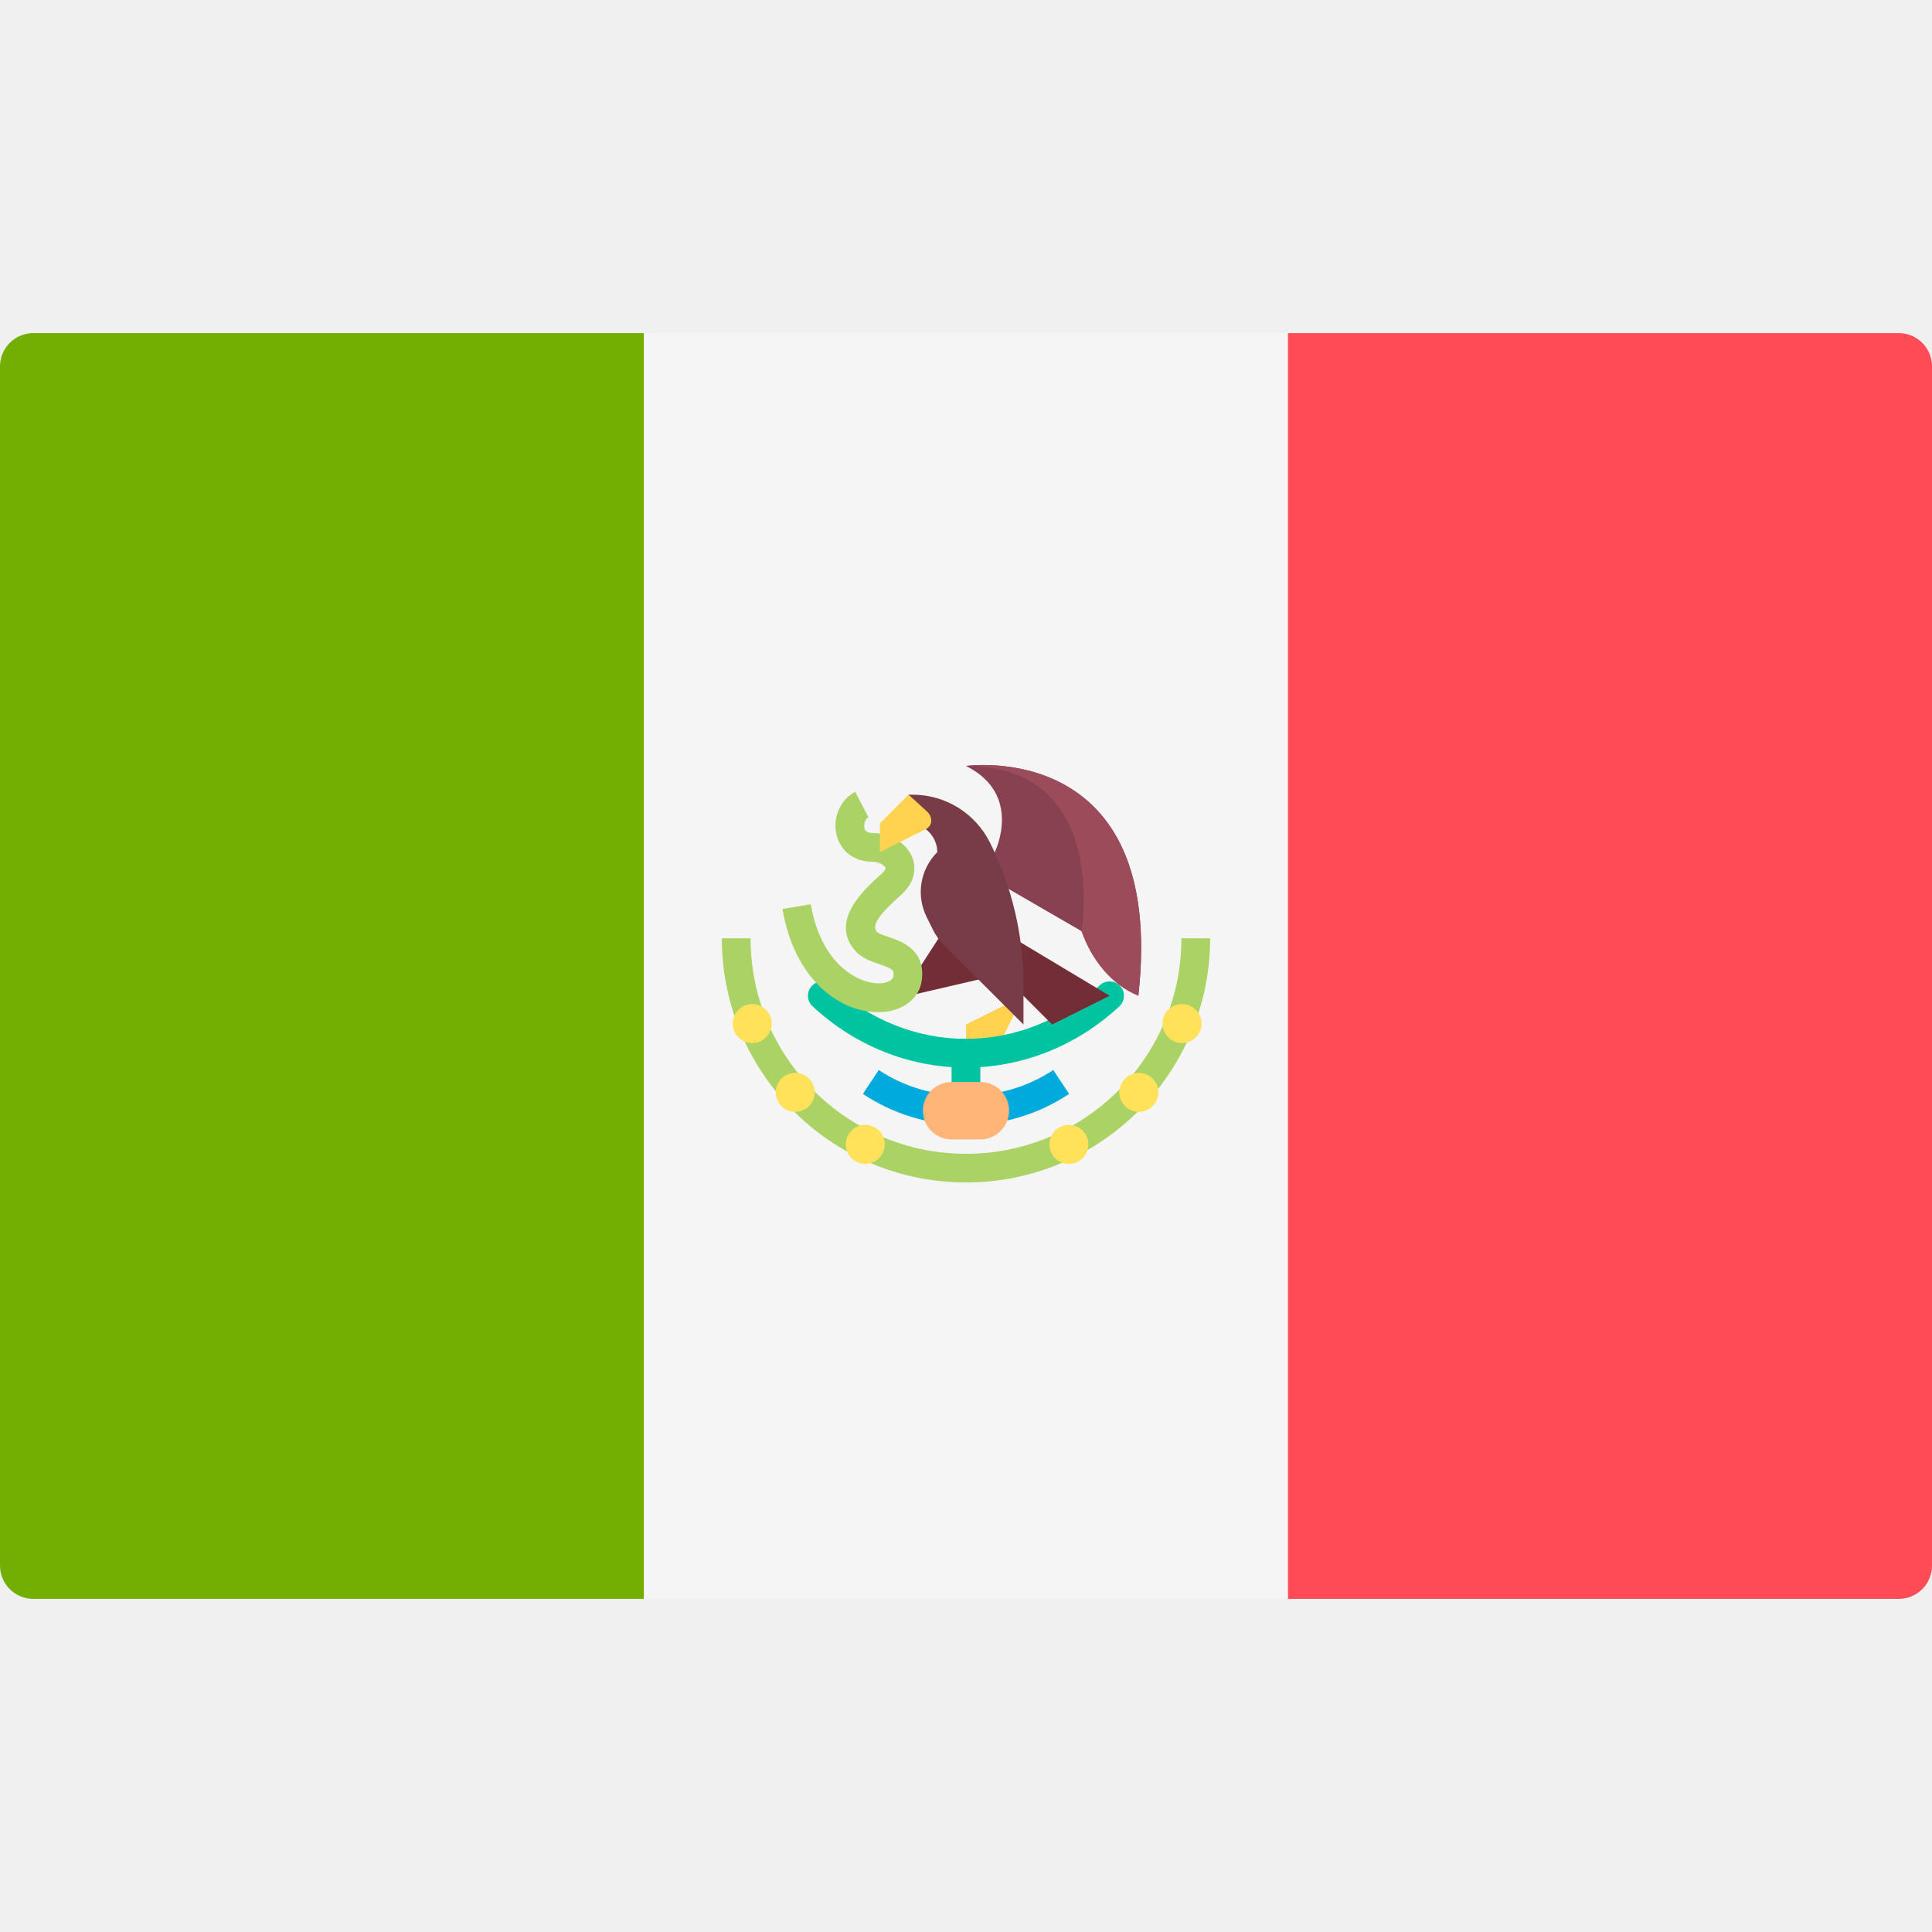
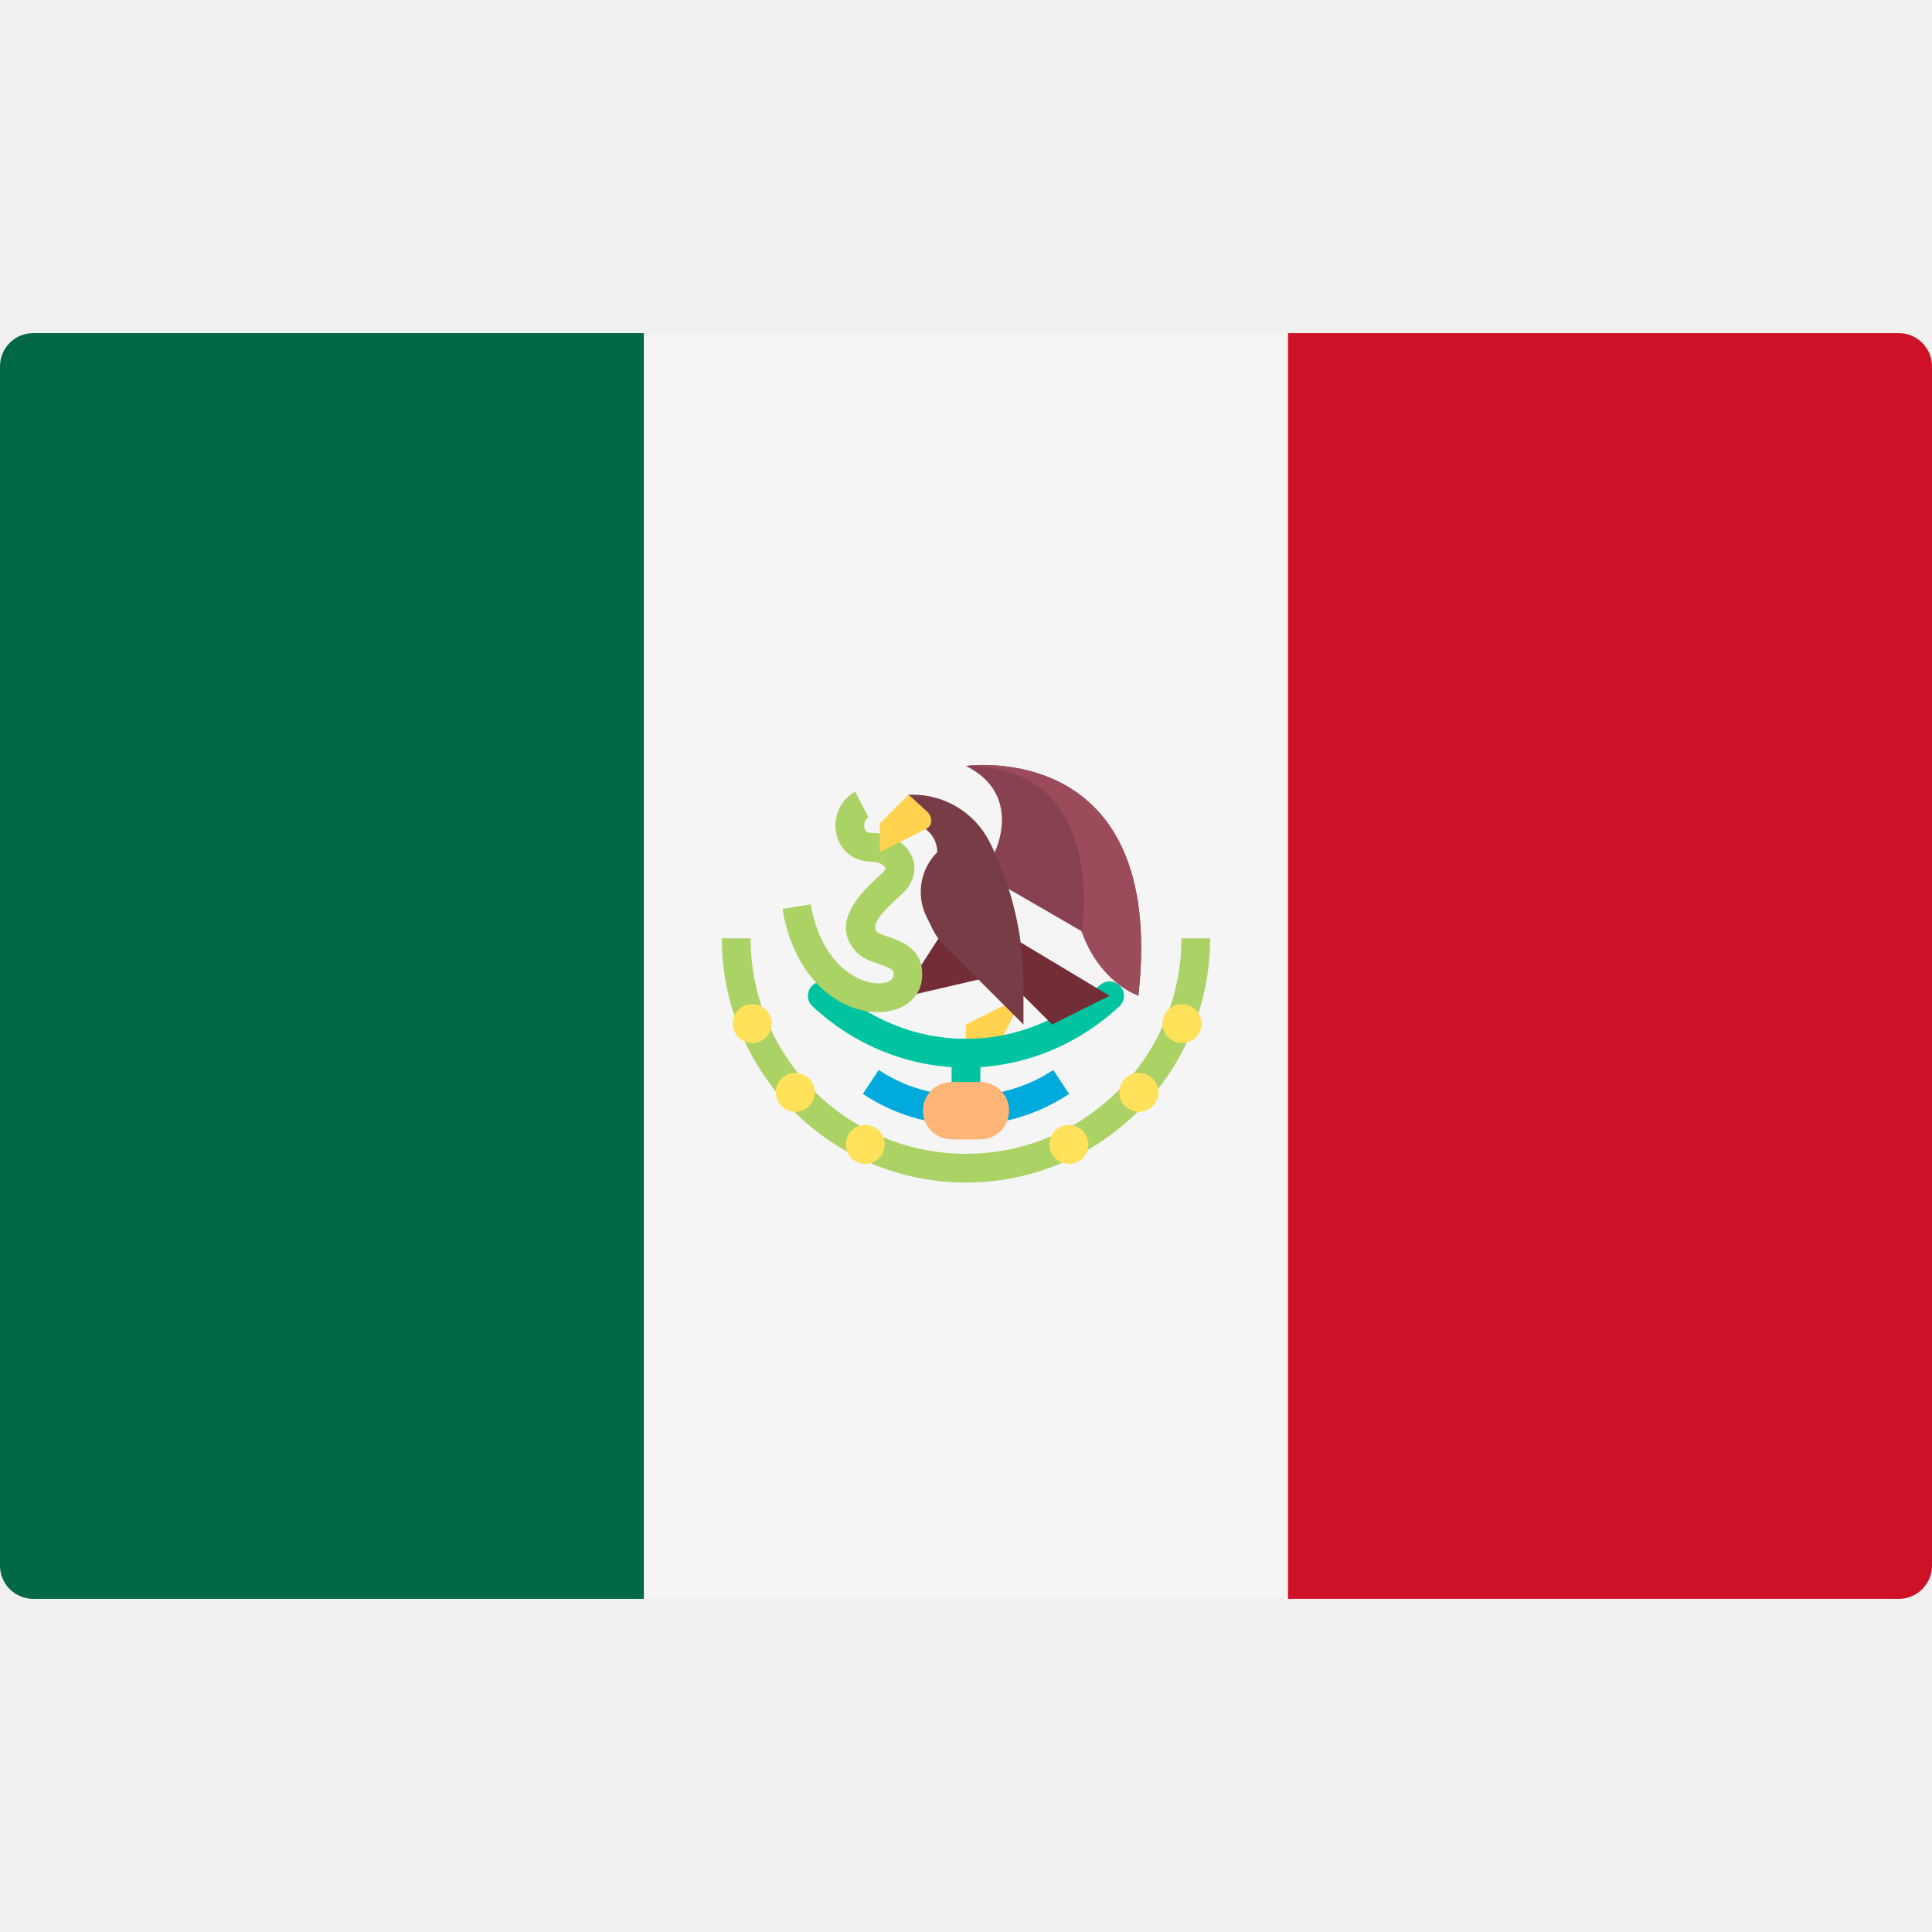
<svg xmlns="http://www.w3.org/2000/svg" width="24" height="24" viewBox="0 0 24 24" fill="none">
-   <g clip-path="url(#clip0_29_73008)">
-     <path d="M8 19.862H0.414C0.185 19.862 -0 19.677 -0 19.448V4.552C-0 4.323 0.185 4.138 0.414 4.138H8V19.862Z" fill="#73AF00" />
+   <g clip-path="url(#clip0_57_10597)">
+     <path d="M8 19.862H0.414C0.185 19.862 -0 19.677 -0 19.448V4.552C-0 4.323 0.185 4.138 0.414 4.138H8V19.862Z" fill="#006847" />
    <path d="M16 4.138H8V19.862H16V4.138Z" fill="#F5F5F5" />
-     <path d="M23.586 19.862H16V4.138H23.586C23.815 4.138 24 4.323 24 4.552V19.448C24 19.677 23.815 19.862 23.586 19.862Z" fill="#FF4B55" />
+     <path d="M23.586 19.862H16V4.138H23.586C23.815 4.138 24 4.323 24 4.552V19.448C24 19.677 23.815 19.862 23.586 19.862Z" fill="#CE1126" />
    <path d="M12.714 12.37L12 12.727V13.084H12.357L12.714 12.37Z" fill="#FFD250" />
    <path d="M11.999 13.976C11.901 13.976 11.821 13.896 11.821 13.797V13.084C11.821 12.985 11.901 12.905 11.999 12.905C12.098 12.905 12.178 12.985 12.178 13.084V13.797C12.178 13.896 12.098 13.976 11.999 13.976Z" fill="#00C3A0" />
-     <path d="M11.999 13.262C11.298 13.262 10.622 12.992 10.094 12.501C10.021 12.434 10.017 12.321 10.084 12.248C10.152 12.177 10.265 12.173 10.336 12.239C10.798 12.669 11.389 12.905 11.999 12.905C12.61 12.905 13.2 12.669 13.662 12.239C13.734 12.173 13.847 12.176 13.914 12.248C13.981 12.321 13.977 12.434 13.905 12.501C13.377 12.992 12.7 13.262 11.999 13.262Z" fill="#00C3A0" />
+     <path d="M11.999 13.262C11.298 13.262 10.622 12.992 10.094 12.501C10.021 12.434 10.017 12.321 10.084 12.249C10.152 12.177 10.265 12.173 10.336 12.239C10.798 12.669 11.389 12.905 11.999 12.905C12.61 12.905 13.2 12.669 13.662 12.239C13.734 12.173 13.847 12.176 13.914 12.249C13.981 12.321 13.977 12.434 13.905 12.501C13.377 12.992 12.7 13.262 11.999 13.262Z" fill="#00C3A0" />
    <path d="M12 13.976C11.543 13.976 11.099 13.842 10.719 13.589L10.916 13.292C11.56 13.72 12.44 13.72 13.084 13.292L13.281 13.589C12.9 13.842 12.457 13.976 12 13.976Z" fill="#00AADC" />
    <path d="M11.717 11.567L11.323 12.177L11.256 12.377L12.282 12.139L11.717 11.567Z" fill="#732D37" />
-     <path d="M10.908 12.573C10.436 12.573 9.87 12.177 9.72 11.292L10.072 11.233C10.197 11.968 10.649 12.217 10.921 12.216C11.004 12.214 11.091 12.185 11.098 12.127C11.106 12.056 11.108 12.04 10.921 11.976C10.82 11.942 10.705 11.903 10.624 11.811C10.298 11.438 10.74 11.044 10.952 10.854C10.989 10.821 11.005 10.792 11.001 10.781C10.989 10.751 10.919 10.705 10.84 10.705C10.614 10.705 10.441 10.577 10.392 10.371C10.34 10.158 10.438 9.933 10.624 9.836L10.788 10.153C10.745 10.176 10.727 10.241 10.738 10.287C10.743 10.305 10.753 10.348 10.84 10.348C11.059 10.348 11.267 10.477 11.334 10.654C11.363 10.73 11.407 10.927 11.19 11.12C10.955 11.33 10.815 11.487 10.893 11.576C10.91 11.596 10.986 11.622 11.036 11.638C11.196 11.693 11.495 11.794 11.452 12.168C11.426 12.402 11.216 12.566 10.931 12.573C10.923 12.573 10.915 12.573 10.908 12.573Z" fill="#AAD264" />
+     <path d="M10.908 12.573C10.436 12.573 9.87 12.177 9.72 11.292L10.072 11.233C10.197 11.968 10.649 12.217 10.921 12.216C11.004 12.214 11.091 12.185 11.098 12.127C11.106 12.056 11.108 12.04 10.921 11.976C10.82 11.942 10.705 11.903 10.624 11.811C10.298 11.438 10.74 11.044 10.952 10.854C10.989 10.821 11.005 10.792 11.001 10.782C10.989 10.751 10.919 10.705 10.84 10.705C10.614 10.705 10.441 10.577 10.392 10.371C10.34 10.158 10.438 9.933 10.624 9.836L10.788 10.153C10.745 10.176 10.727 10.241 10.738 10.287C10.743 10.305 10.753 10.348 10.84 10.348C11.059 10.348 11.267 10.477 11.334 10.654C11.363 10.73 11.407 10.927 11.19 11.12C10.955 11.33 10.815 11.487 10.893 11.576C10.91 11.596 10.986 11.622 11.036 11.638C11.196 11.693 11.495 11.794 11.452 12.168C11.426 12.402 11.216 12.566 10.931 12.573C10.923 12.573 10.915 12.573 10.908 12.573Z" fill="#AAD264" />
    <path d="M12.357 10.586C12.357 10.586 12.714 9.872 12 9.515C12 9.515 14.498 9.158 14.141 12.37L14.141 12.37C13.907 12.182 13.559 11.84 13.435 11.567L12.357 10.943V10.586Z" fill="#874150" />
    <path d="M12 11.299L13.784 12.37C13.784 12.37 13.784 12.37 13.07 12.727L12 11.656V11.299Z" fill="#732D37" />
-     <path d="M11.286 10.229C11.483 10.229 11.643 10.389 11.643 10.586L11.643 10.586C11.43 10.799 11.377 11.124 11.512 11.393L11.592 11.555C11.626 11.622 11.67 11.683 11.723 11.737L12.714 12.727V12.234C12.714 11.619 12.571 11.013 12.296 10.464C12.114 10.101 11.744 9.872 11.338 9.872H11.286V10.229H11.286V10.229Z" fill="#783C46" />
+     <path d="M11.286 10.229C11.483 10.229 11.643 10.389 11.643 10.586L11.643 10.586C11.43 10.799 11.377 11.124 11.512 11.393L11.592 11.555C11.626 11.622 11.67 11.683 11.723 11.737L12.714 12.727V12.234C12.714 11.619 12.571 11.013 12.296 10.464C12.114 10.101 11.744 9.872 11.338 9.872H11.286V10.229H11.286V10.229V10.229Z" fill="#783C46" />
    <path d="M11.286 9.872L10.93 10.229V10.586C10.93 10.586 11.354 10.371 11.497 10.302C11.597 10.254 11.579 10.141 11.521 10.086C11.477 10.044 11.286 9.872 11.286 9.872Z" fill="#FFD250" />
-     <path d="M12 14.689C10.327 14.689 8.967 13.329 8.967 11.656H9.324C9.324 13.132 10.524 14.333 12 14.333C13.476 14.333 14.676 13.132 14.676 11.656H15.033C15.033 13.329 13.672 14.689 12 14.689Z" fill="#AAD264" />
-     <path d="M9.344 12.957C9.477 12.957 9.586 12.849 9.586 12.715C9.586 12.581 9.477 12.473 9.344 12.473C9.21 12.473 9.102 12.581 9.102 12.715C9.102 12.849 9.21 12.957 9.344 12.957Z" fill="#FFE15A" />
+     <path d="M12 14.69C10.327 14.69 8.967 13.329 8.967 11.656H9.324C9.324 13.132 10.524 14.333 12 14.333C13.476 14.333 14.676 13.132 14.676 11.656H15.033C15.033 13.329 13.672 14.69 12 14.69Z" fill="#AAD264" />
+     <path d="M9.344 12.957C9.477 12.957 9.586 12.849 9.586 12.715C9.586 12.582 9.477 12.473 9.344 12.473C9.21 12.473 9.102 12.582 9.102 12.715C9.102 12.849 9.21 12.957 9.344 12.957Z" fill="#FFE15A" />
    <path d="M9.879 13.812C10.013 13.812 10.121 13.704 10.121 13.57C10.121 13.436 10.013 13.328 9.879 13.328C9.745 13.328 9.637 13.436 9.637 13.57C9.637 13.704 9.745 13.812 9.879 13.812Z" fill="#FFE15A" />
-     <path d="M10.748 14.459C10.882 14.459 10.991 14.35 10.991 14.216C10.991 14.083 10.882 13.974 10.748 13.974C10.615 13.974 10.506 14.083 10.506 14.216C10.506 14.35 10.615 14.459 10.748 14.459Z" fill="#FFE15A" />
-     <path d="M14.683 12.957C14.817 12.957 14.926 12.849 14.926 12.715C14.926 12.581 14.817 12.473 14.683 12.473C14.55 12.473 14.441 12.581 14.441 12.715C14.441 12.849 14.55 12.957 14.683 12.957Z" fill="#FFE15A" />
+     <path d="M10.748 14.459C10.882 14.459 10.991 14.35 10.991 14.217C10.991 14.083 10.882 13.975 10.748 13.975C10.615 13.975 10.506 14.083 10.506 14.217C10.506 14.35 10.615 14.459 10.748 14.459Z" fill="#FFE15A" />
+     <path d="M14.683 12.957C14.817 12.957 14.926 12.849 14.926 12.715C14.926 12.582 14.817 12.473 14.683 12.473C14.55 12.473 14.441 12.582 14.441 12.715C14.441 12.849 14.55 12.957 14.683 12.957Z" fill="#FFE15A" />
    <path d="M14.148 13.812C14.281 13.812 14.39 13.704 14.39 13.57C14.39 13.436 14.281 13.328 14.148 13.328C14.014 13.328 13.905 13.436 13.905 13.57C13.905 13.704 14.014 13.812 14.148 13.812Z" fill="#FFE15A" />
-     <path d="M13.278 14.459C13.412 14.459 13.52 14.35 13.52 14.216C13.52 14.083 13.412 13.974 13.278 13.974C13.144 13.974 13.036 14.083 13.036 14.216C13.036 14.35 13.144 14.459 13.278 14.459Z" fill="#FFE15A" />
-     <path d="M12.178 14.154H11.822C11.624 14.154 11.465 13.995 11.465 13.797C11.465 13.6 11.624 13.441 11.822 13.441H12.178C12.375 13.441 12.535 13.6 12.535 13.797C12.535 13.995 12.375 14.154 12.178 14.154Z" fill="#FFB478" />
+     <path d="M13.278 14.459C13.412 14.459 13.52 14.35 13.52 14.217C13.52 14.083 13.412 13.975 13.278 13.975C13.144 13.975 13.036 14.083 13.036 14.217C13.036 14.35 13.144 14.459 13.278 14.459Z" fill="#FFE15A" />
+     <path d="M12.178 14.154H11.822C11.624 14.154 11.465 13.994 11.465 13.797C11.465 13.6 11.624 13.441 11.822 13.441H12.178C12.375 13.441 12.535 13.6 12.535 13.797C12.535 13.995 12.375 14.154 12.178 14.154Z" fill="#FFB478" />
    <path d="M13.435 11.567C13.554 11.916 13.806 12.236 14.141 12.37L14.141 12.37C14.498 9.158 12 9.515 12 9.515C13.784 9.515 13.435 11.567 13.435 11.567Z" fill="#9B4B5A" />
  </g>
  <defs>
-     <clipPath id="clip0_29_73008">
+     <clipPath id="clip0_57_10597">
      <rect width="24" height="24" fill="white" />
    </clipPath>
  </defs>
</svg>
